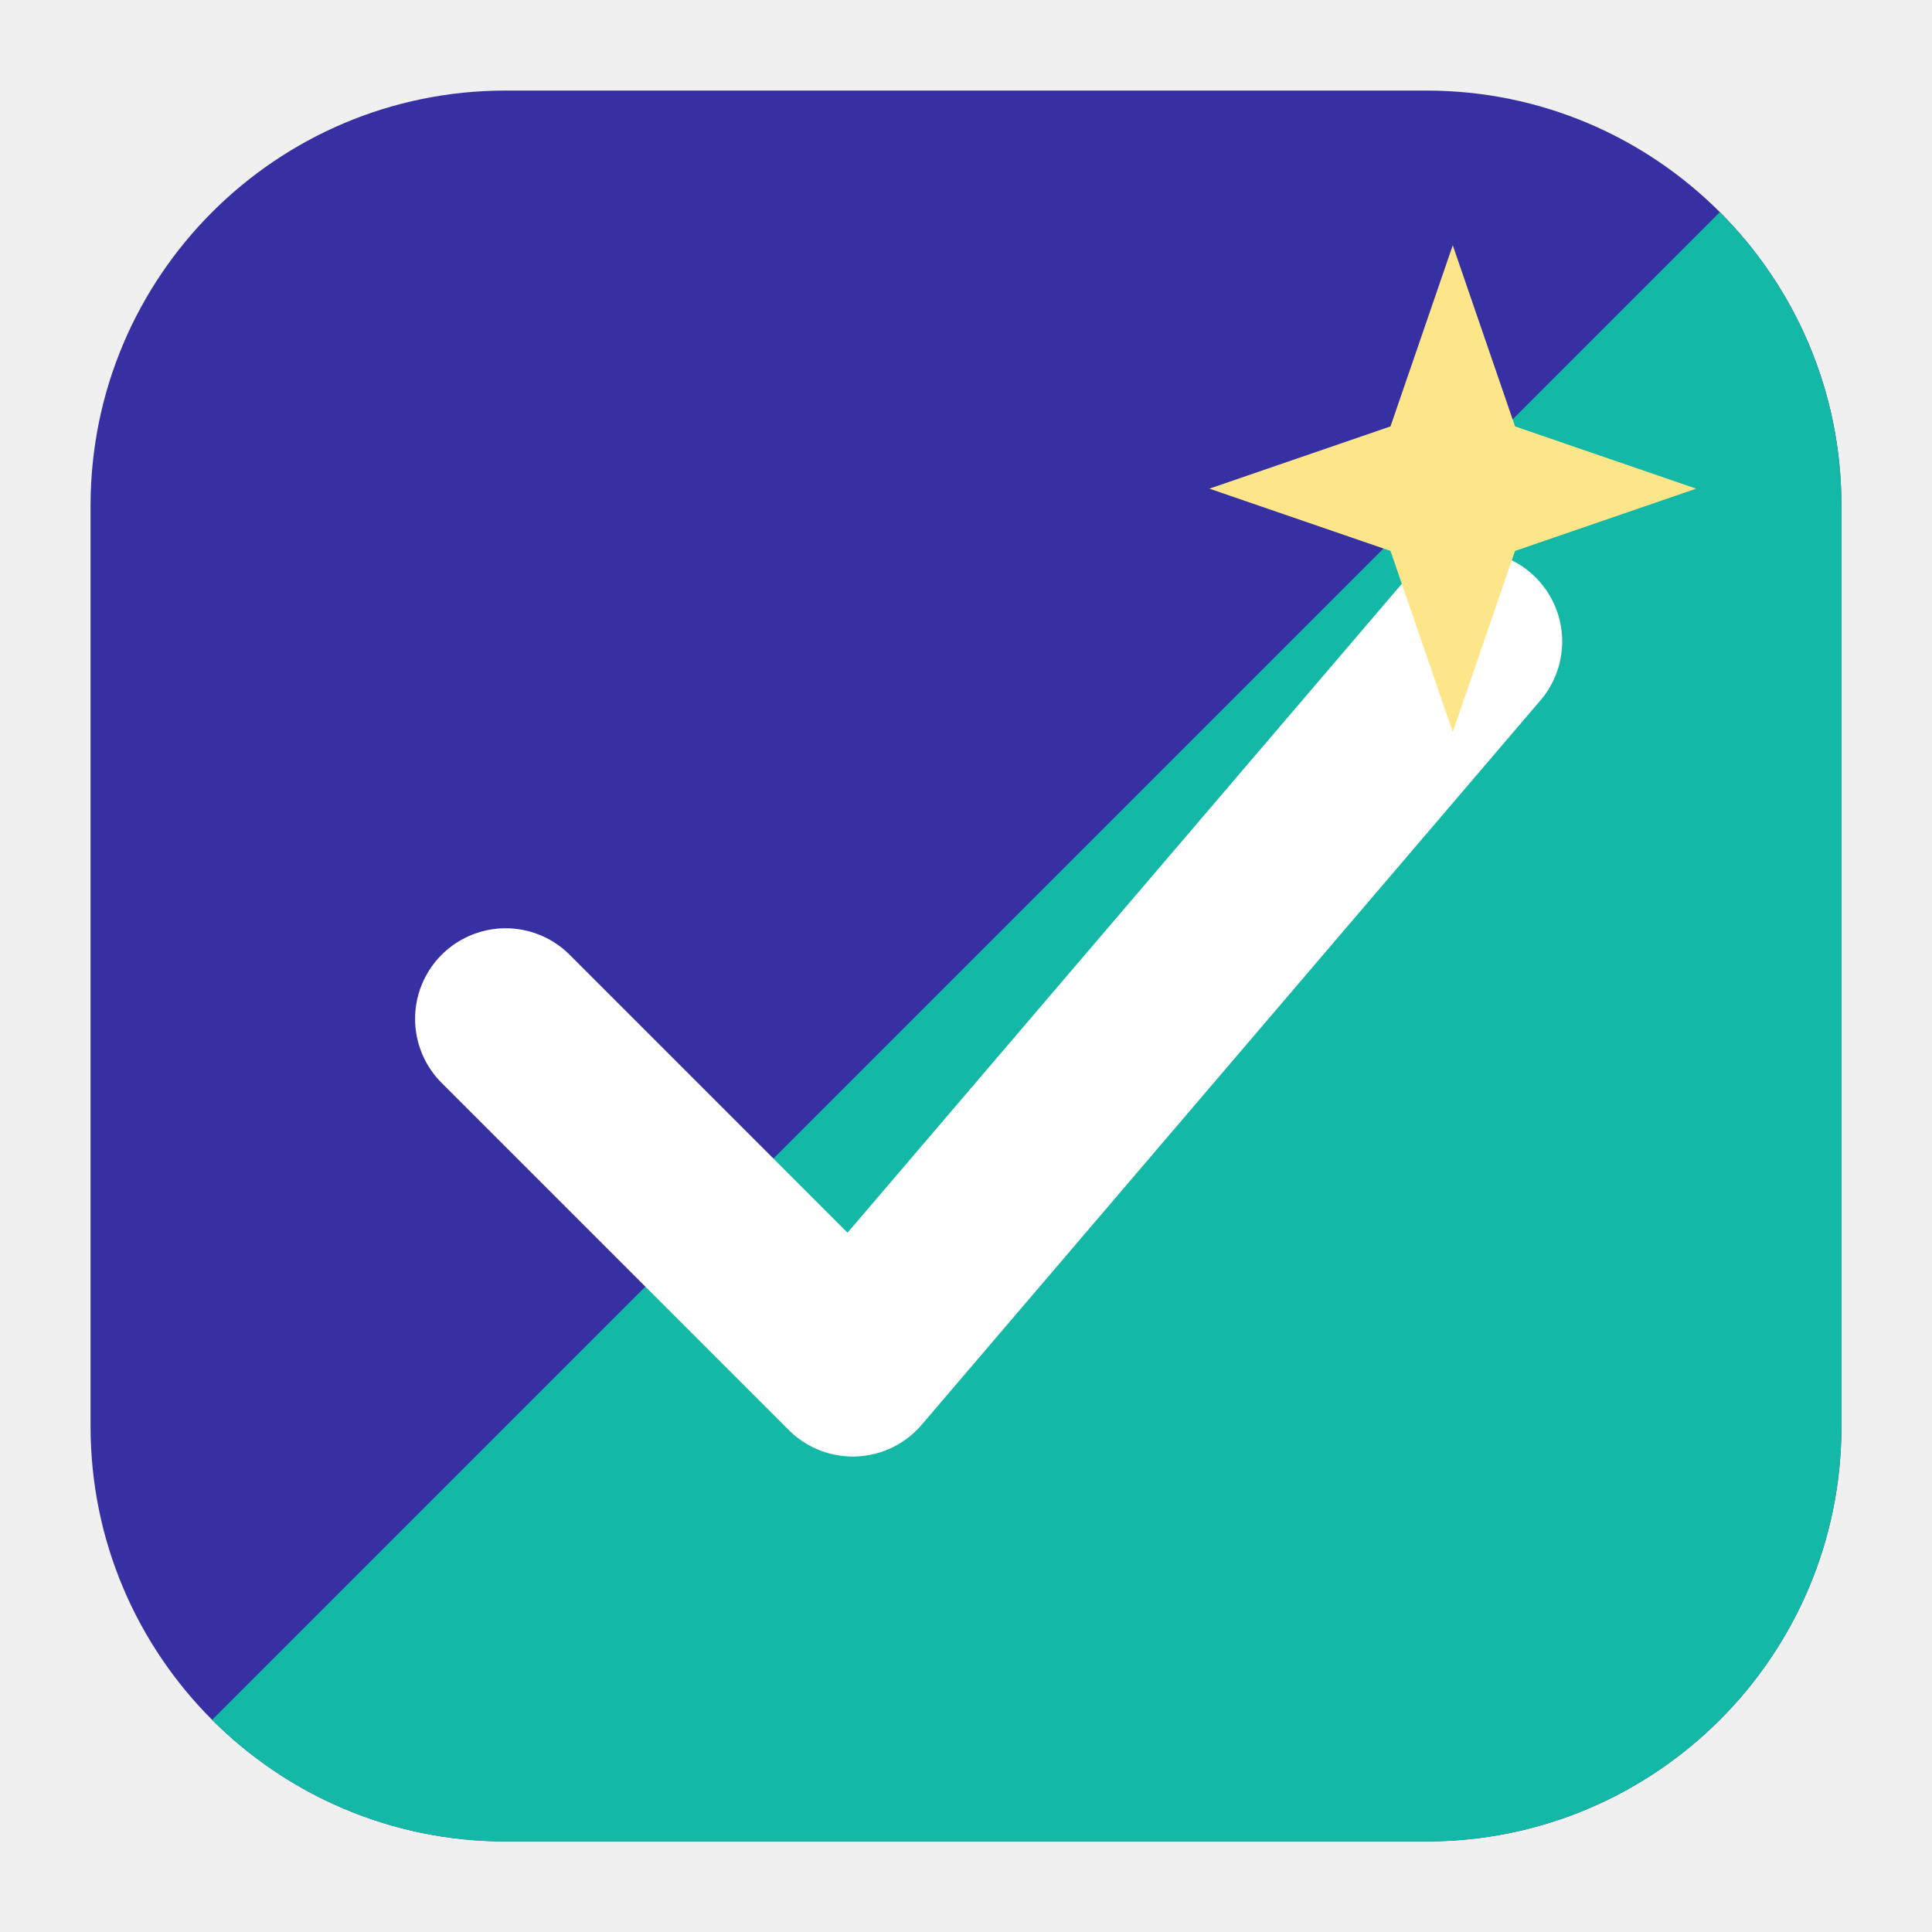
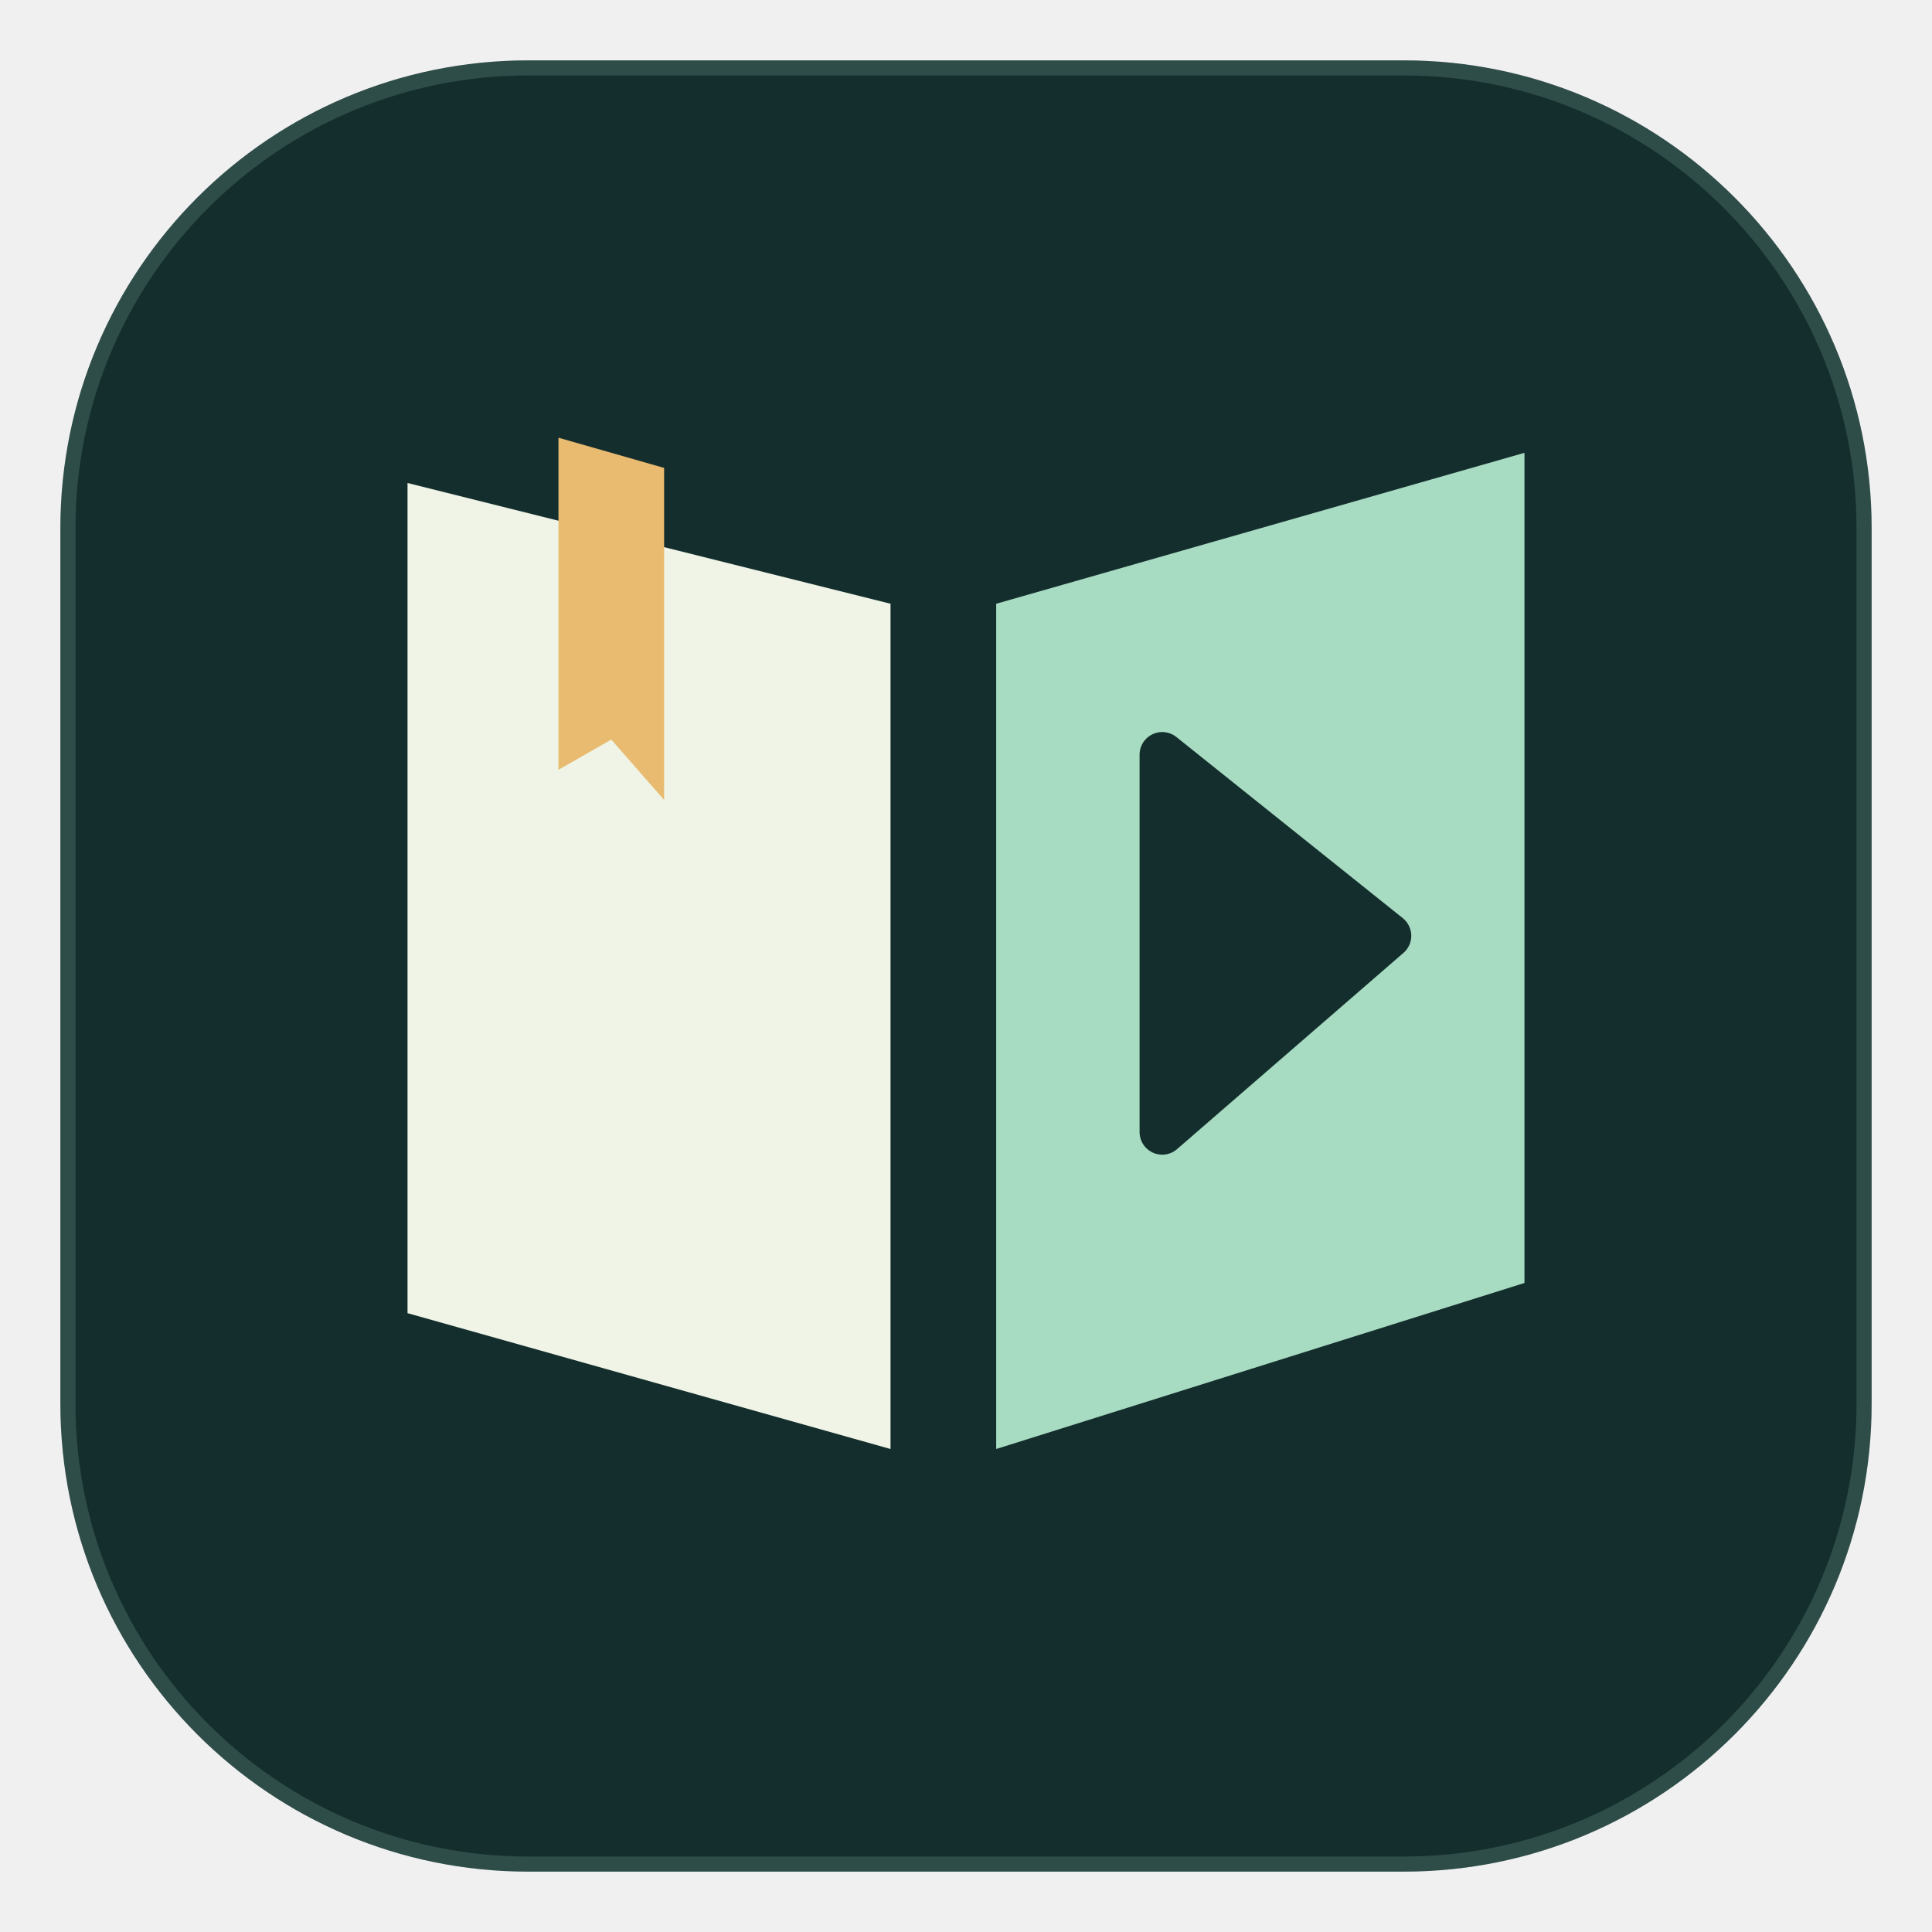
- <svg xmlns="http://www.w3.org/2000/svg" viewBox="0 0 1024 1024">
-   <defs>
-     <clipPath id="c">
-       <rect x="48" y="48" width="928" height="928" rx="220" />
-     </clipPath>
-   </defs>
-   <g clip-path="url(#c)">
-     <rect width="1024" height="1024" fill="#3730A3" />
-     <polygon points="976,48 976,976 48,976" fill="#14B8A6" />
-   </g>
-   <polyline points="268,540 452,724 780,340" fill="none" stroke="#FFFFFF" stroke-width="96" stroke-linecap="round" stroke-linejoin="round" />
-   <polygon points="770,130 803,226 899,259 803,292 770,388 737,292 641,259 737,226" fill="#FDE68A" />
+ <svg xmlns="http://www.w3.org/2000/svg" viewBox="0 0 128 128" fill="none">
+   <rect x="4" y="4" width="120" height="120" rx="31" fill="#142E2D" />
+   <rect x="4.5" y="4.5" width="119" height="119" rx="30.5" stroke="#A8DCC2" stroke-opacity=".18" />
+   <polygon points="27,32 59,40 59,96 27,87" fill="#EFF4E6" />
+   <polygon points="66,40 101,30 101,85 66,96" fill="#A8DCC2" />
+   <polygon points="37,29 44,31 44,53 40.5,49 37,51" fill="#E8BB71" />
+   <polygon points="77,50 77,75 92,62" fill="#142E2D" stroke="#142E2D" stroke-width="3" stroke-linejoin="round" />
</svg>
